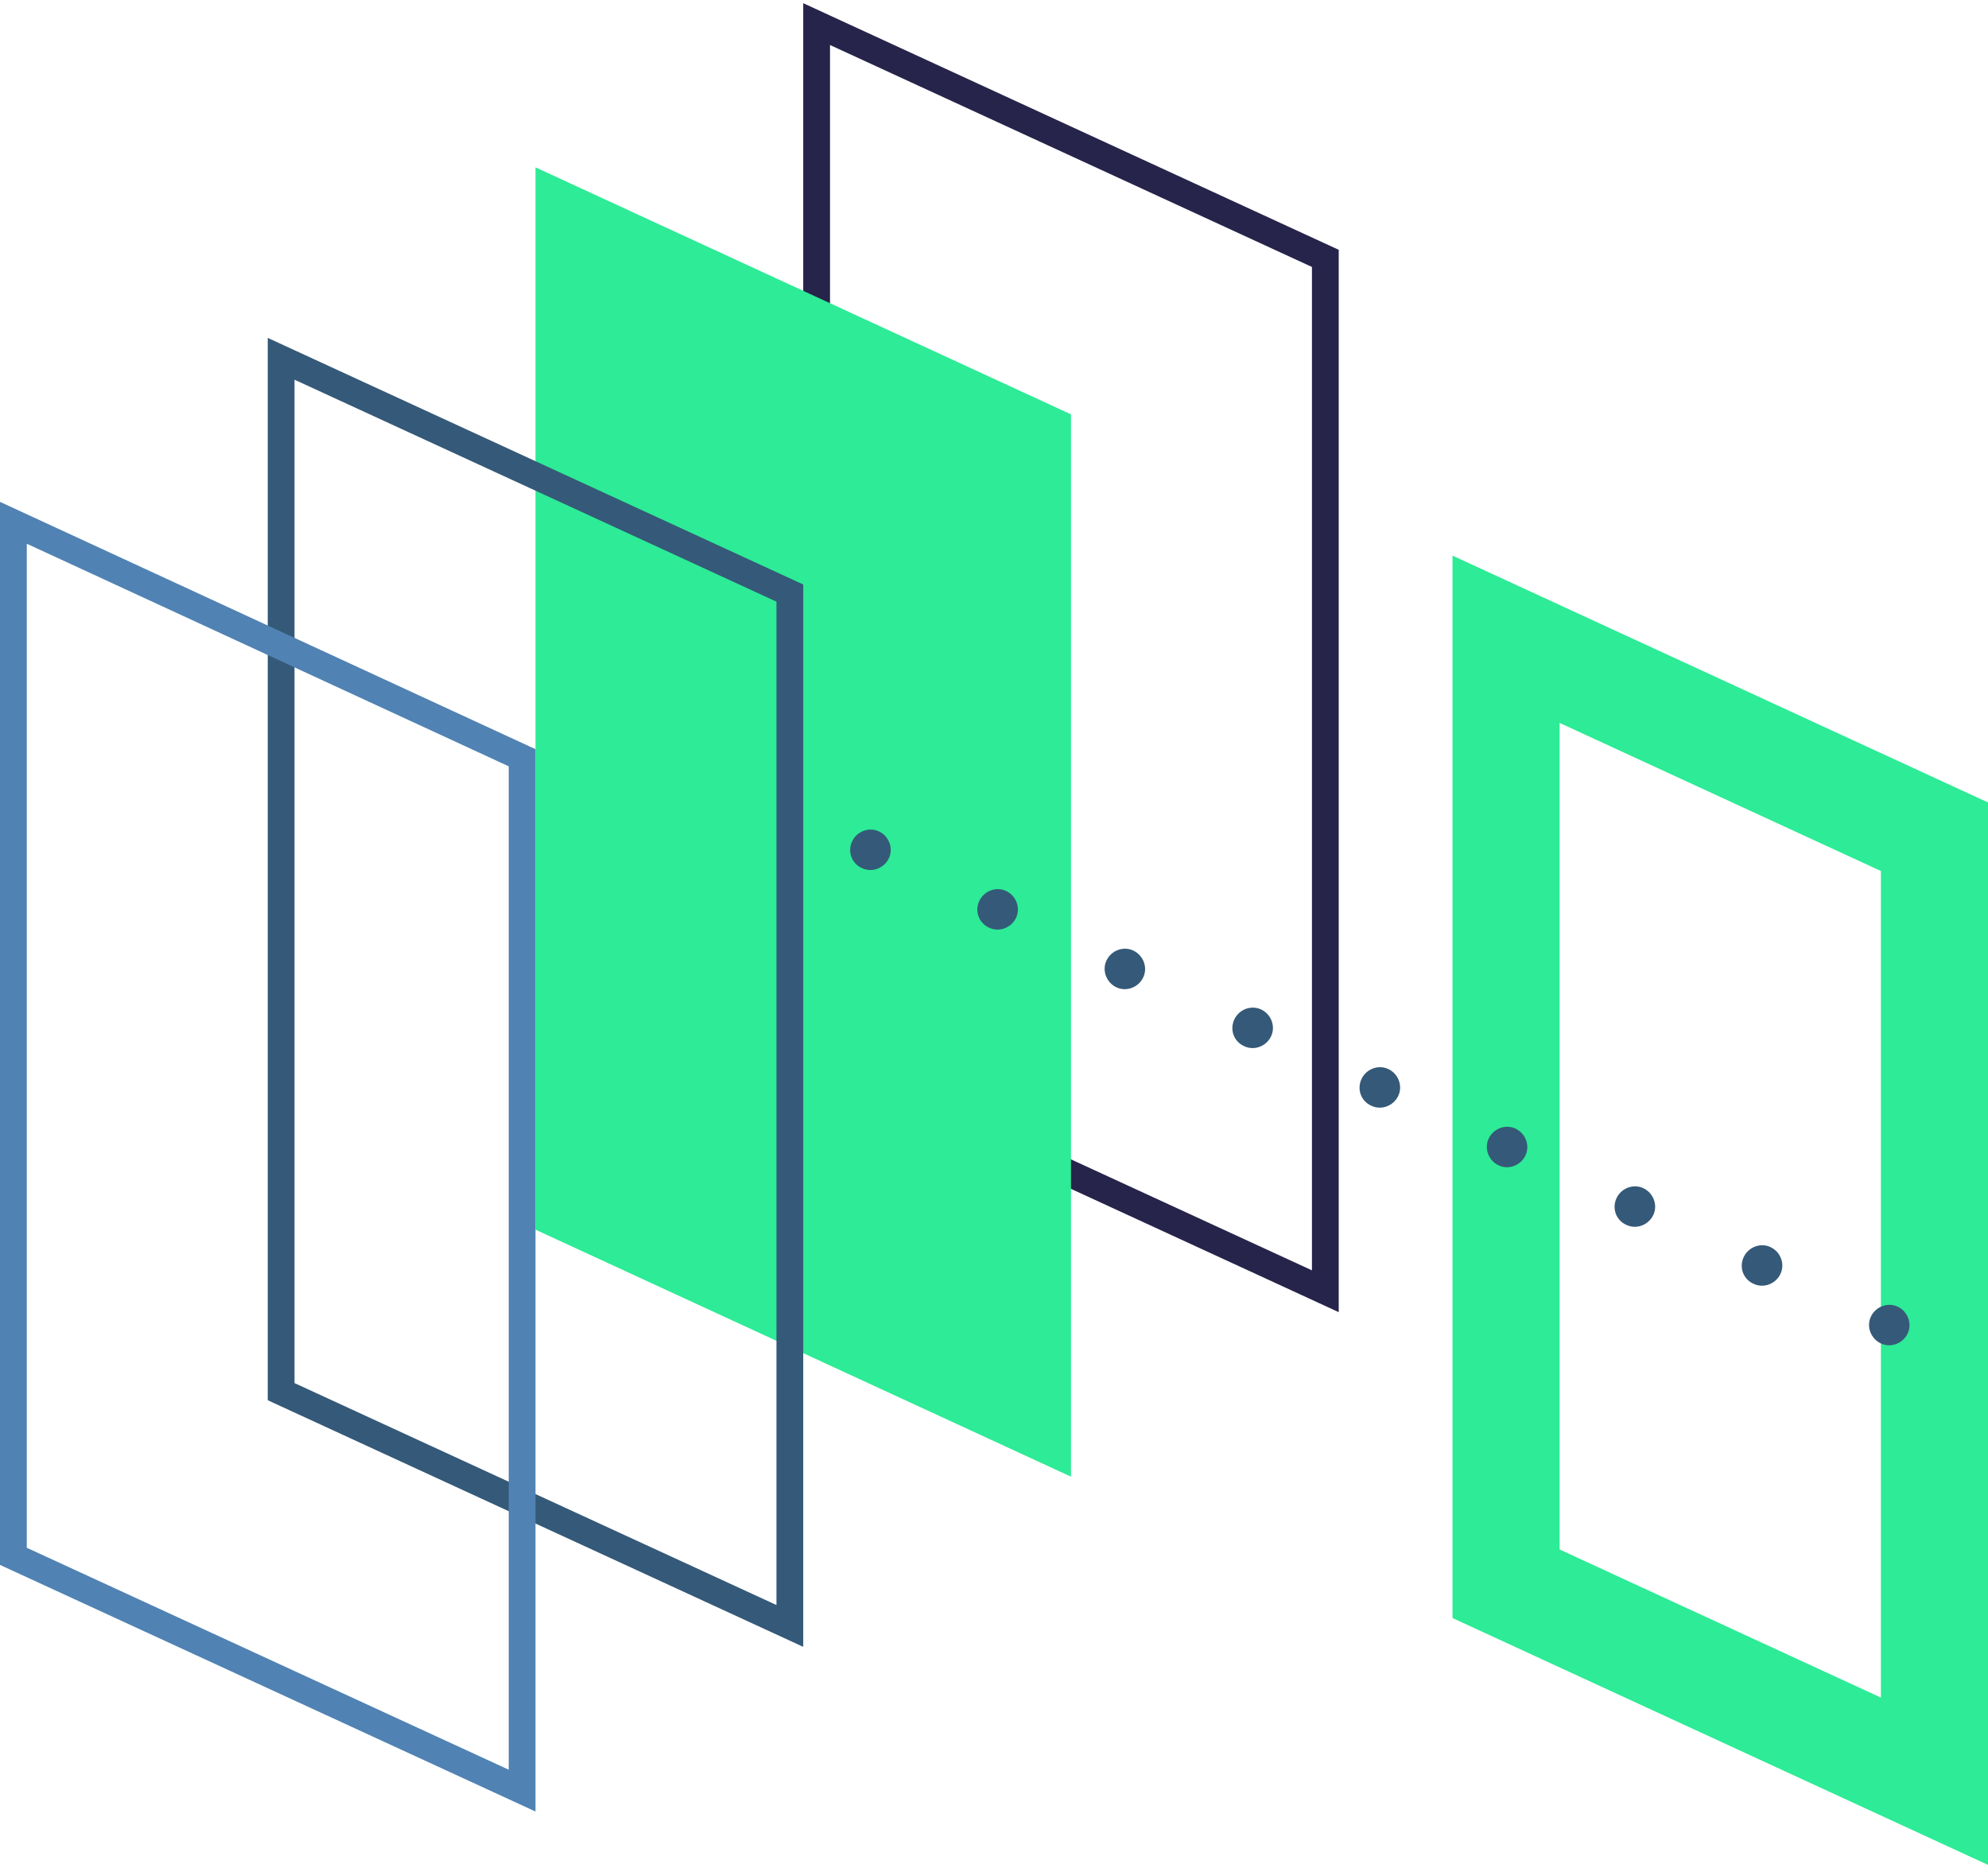
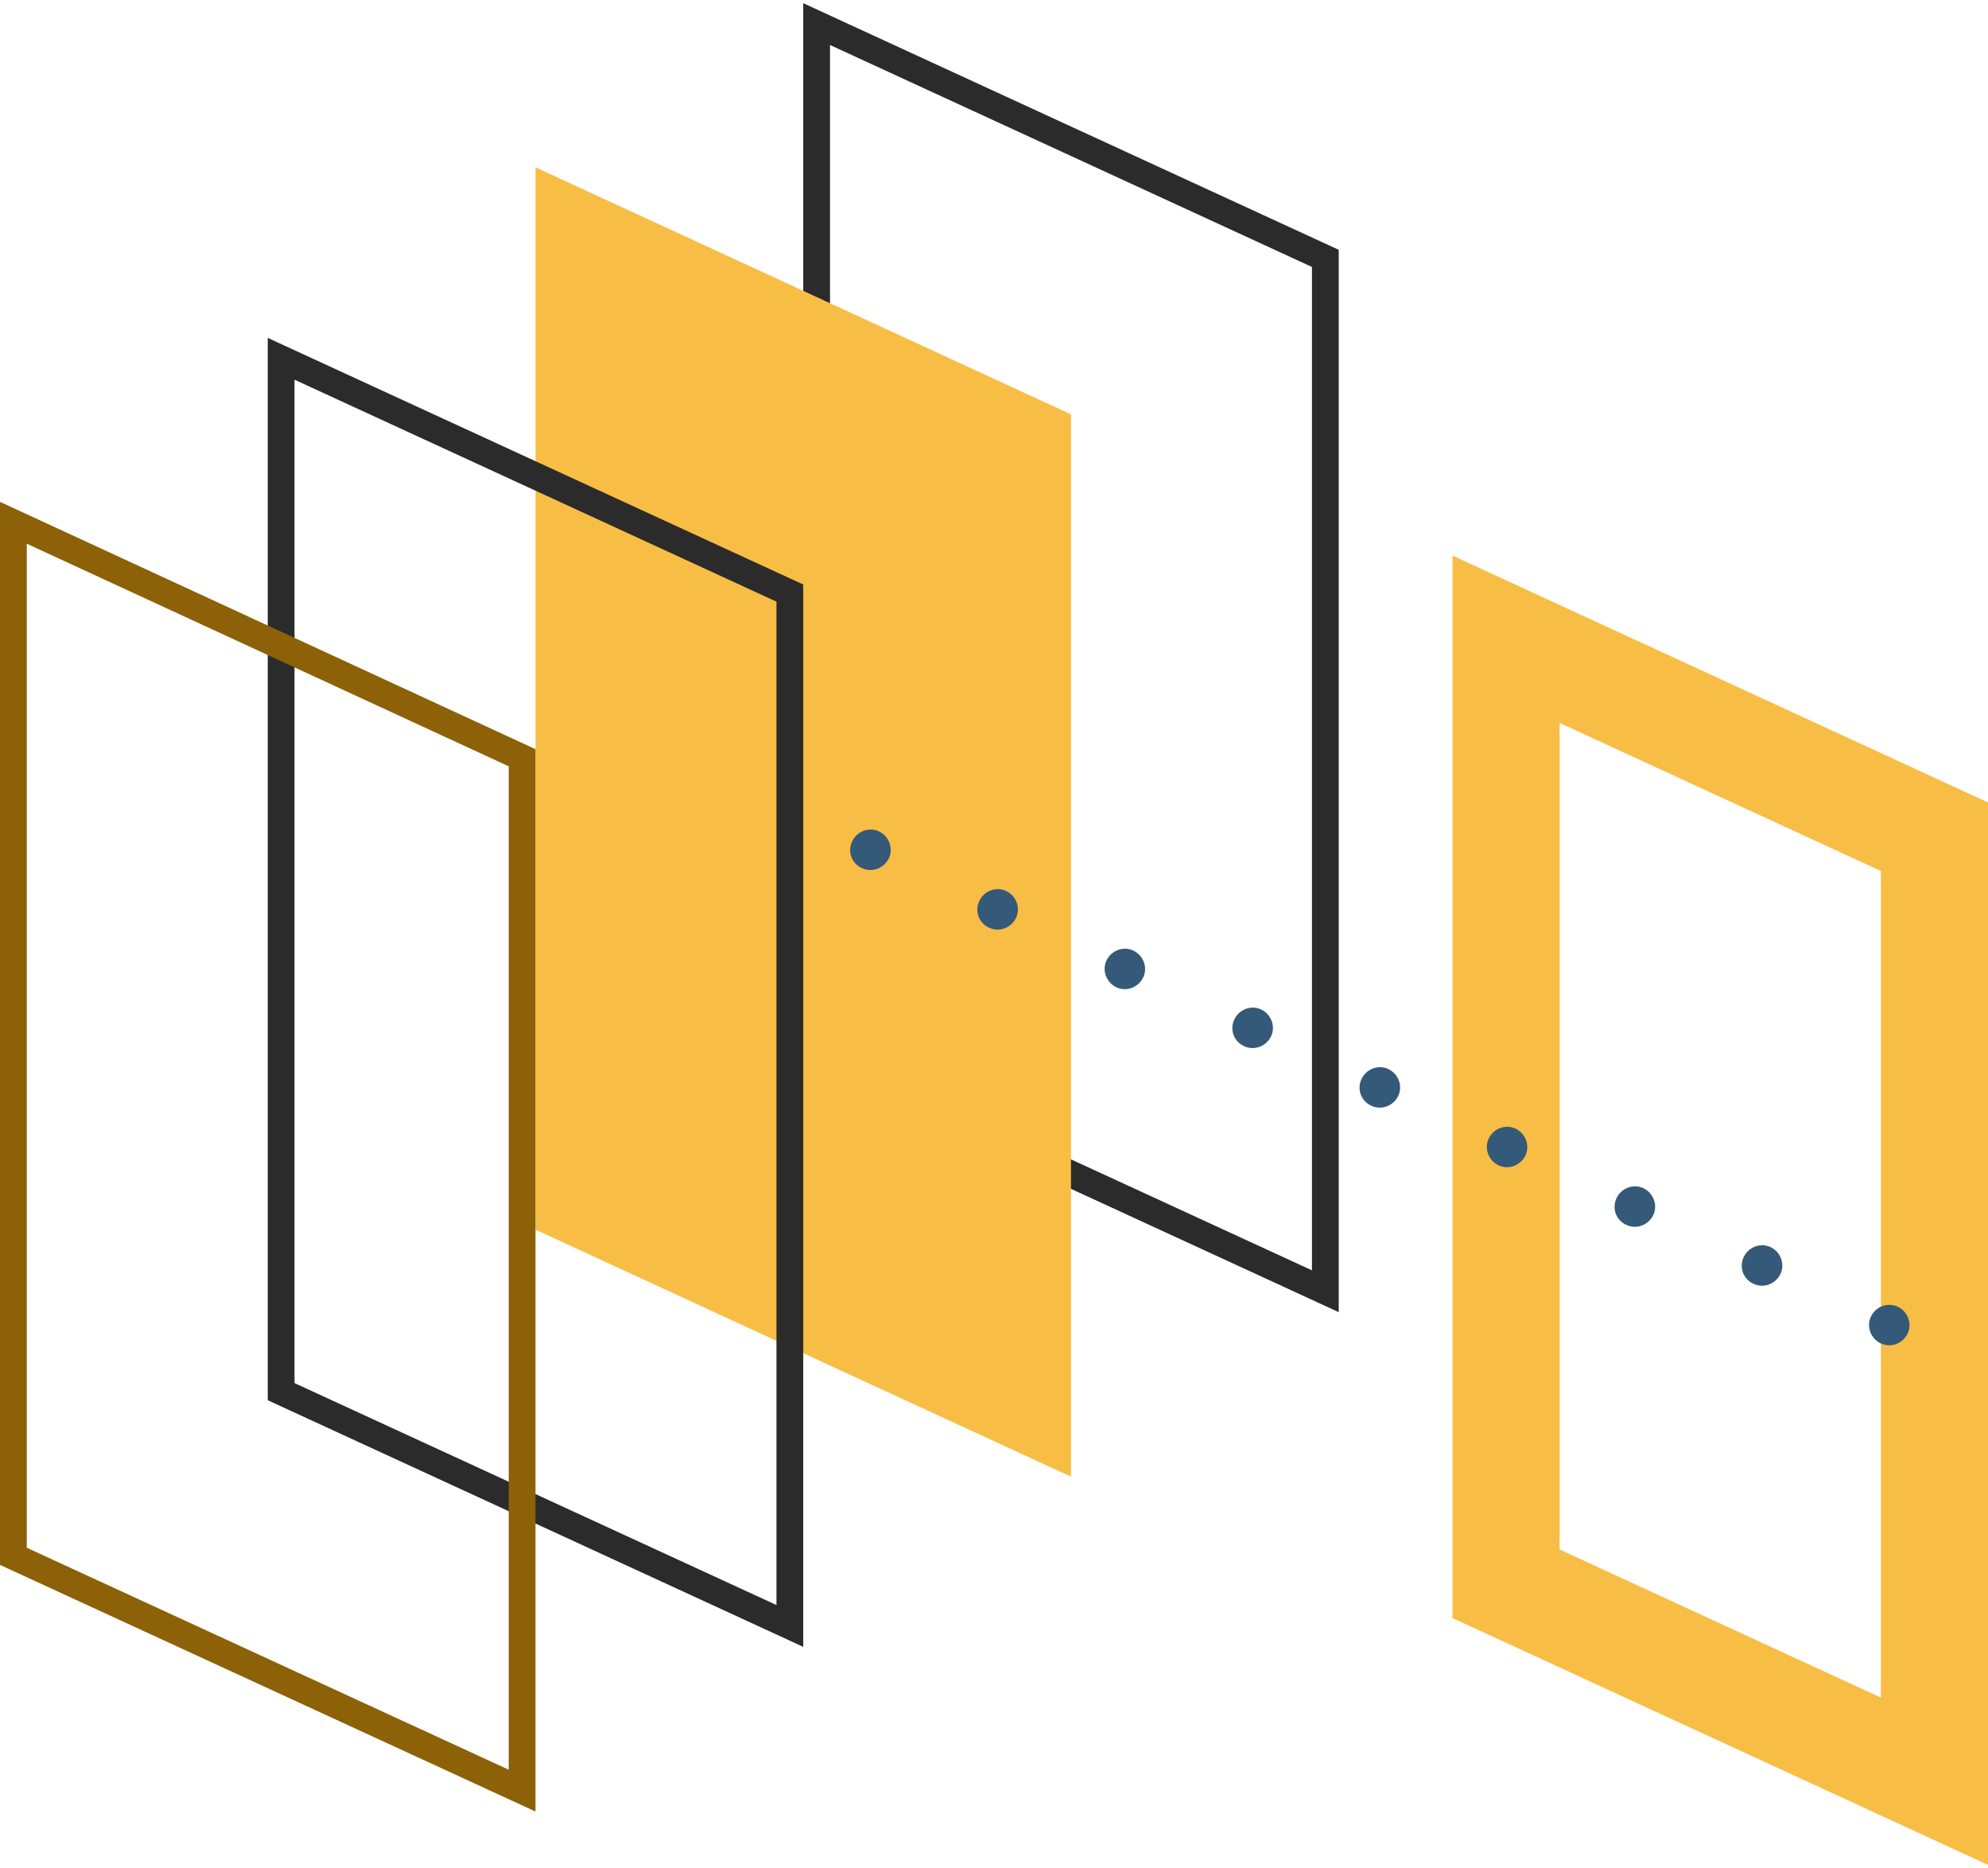
- <svg xmlns="http://www.w3.org/2000/svg" version="1.1" id="Layer_1" x="0px" y="0px" viewBox="0 0 297 279" style="enable-background:new 0 0 297 279;" xml:space="preserve">
+ <svg xmlns="http://www.w3.org/2000/svg" version="1.1" id="Layer_1" x="0px" y="0px" viewBox="-157 257 297 279" style="enable-background:new -157 257 297 279;" xml:space="preserve">
  <style type="text/css">
- 	.st0{fill:none;stroke:#26244A;stroke-width:4;}
- 	.st1{fill:#2DEB96;}
- 	.st2{fill:none;stroke:#2DEB96;stroke-width:16;}
- 	.st3{fill:none;stroke:#355978;stroke-width:4;}
- 	.st4{fill:none;stroke:#5082B3;stroke-width:4;}
- 	.st5{fill:#355978;}
+ 	.st0{fill:none;stroke:#2b2b2b;stroke-width:4;}
+ 	.st1{fill:#F8BD45;}
+ 	.st2{fill:none;stroke:#F8BD45;stroke-width:16;}
+ 	.st3{fill:none;stroke:#8D6108;stroke-width:4;}
+ 	.st4{fill:#355978;}
</style>
  <g id="Dskt_UI">
    <g id="Oikos_1366_UI_v2_menu2-Copy" transform="translate(-180, -3884)">
      <g id="Details" transform="translate(59, 2936)">
        <g id="Group-6" transform="translate(121, 948)">
-           <path id="Rectangle-8-Copy-5" class="st0" d="M198,38.6v154.3l-76-35V3.6L198,38.6z" />
-           <polygon id="Rectangle-8-Copy-6" class="st1" points="160,61.9 80,25 80,183.7 160,220.6     " />
-           <path id="Rectangle-8-Copy-9" class="st2" d="M289,125v141.1l-64-29.5V95.5L289,125z" />
-           <path id="Rectangle-8-Copy-7" class="st3" d="M118,88.6v154.3l-76-35V53.6L118,88.6z" />
-           <path id="Rectangle-8-Copy-8" class="st4" d="M78,113.2v154.3l-76-35V78.1L78,113.2z" />
+           <path id="Rectangle-8-Copy-5" class="st0" d="M41,295.6v154.3l-76-35V260.6L41,295.6z" />
+           <polygon id="Rectangle-8-Copy-6" class="st1" points="3,318.9 -77,282 -77,440.7 3,477.6     " />
+           <path id="Rectangle-8-Copy-9" class="st2" d="M132,382v141.1l-64-29.5V352.5L132,382z" />
+           <path id="Rectangle-8-Copy-7" class="st0" d="M-39,345.6v154.3l-76-35V310.6L-39,345.6z" />
+           <path id="Rectangle-8-Copy-8" class="st3" d="M-79,370.2v154.3l-76-35V335.1L-79,370.2z" />
        </g>
      </g>
    </g>
  </g>
-   <path id="Combined-Shape-Copy-9" class="st5" d="M203.4,161.2c0.7-1.5,2.5-2.2,4-1.5c1.5,0.7,2.2,2.5,1.5,4c-0.7,1.5-2.5,2.2-4,1.5  C203.3,164.5,202.7,162.7,203.4,161.2z M222.4,170.1c0.7-1.5,2.5-2.2,4-1.5c1.5,0.7,2.2,2.5,1.5,4s-2.5,2.2-4,1.5  C222.4,173.4,221.7,171.6,222.4,170.1z M127.3,125.7c0.7-1.5,2.5-2.2,4-1.5c1.5,0.7,2.2,2.5,1.5,4c-0.7,1.5-2.5,2.2-4,1.5  C127.2,129,126.6,127.2,127.3,125.7z M241.5,179c0.7-1.5,2.5-2.2,4-1.5c1.5,0.7,2.2,2.5,1.5,4c-0.7,1.5-2.5,2.2-4,1.5  C241.4,182.3,240.8,180.5,241.5,179z M146.3,134.6c0.7-1.5,2.5-2.2,4-1.5c1.5,0.7,2.2,2.5,1.5,4c-0.7,1.5-2.5,2.2-4,1.5  C146.2,137.9,145.6,136.1,146.3,134.6z M260.5,187.8c0.7-1.5,2.5-2.2,4-1.5c1.5,0.7,2.2,2.5,1.5,4c-0.7,1.5-2.5,2.2-4,1.5  C260.4,191.1,259.8,189.3,260.5,187.8z M165.3,143.5c0.7-1.5,2.5-2.2,4-1.5c1.5,0.7,2.2,2.5,1.5,4c-0.7,1.5-2.5,2.2-4,1.5  C165.3,146.8,164.6,145,165.3,143.5z M279.5,196.7c0.7-1.5,2.5-2.2,4-1.5c1.5,0.7,2.2,2.5,1.5,4c-0.7,1.5-2.5,2.2-4,1.5  C279.5,200,278.8,198.2,279.5,196.7z M184.4,152.3c0.7-1.5,2.5-2.2,4-1.5c1.5,0.7,2.2,2.5,1.5,4c-0.7,1.5-2.5,2.2-4,1.5  C184.3,155.6,183.7,153.8,184.4,152.3z" />
+   <path id="Combined-Shape-Copy-9" class="st4" d="M46.4,418.2c0.7-1.5,2.5-2.2,4-1.5c1.5,0.7,2.2,2.5,1.5,4s-2.5,2.2-4,1.5  C46.3,421.5,45.7,419.7,46.4,418.2z M65.4,427.1c0.7-1.5,2.5-2.2,4-1.5s2.2,2.5,1.5,4s-2.5,2.2-4,1.5  C65.4,430.4,64.7,428.6,65.4,427.1z M-29.7,382.7c0.7-1.5,2.5-2.2,4-1.5c1.5,0.7,2.2,2.5,1.5,4s-2.5,2.2-4,1.5  C-29.8,386-30.4,384.2-29.7,382.7z M84.5,436c0.7-1.5,2.5-2.2,4-1.5s2.2,2.5,1.5,4s-2.5,2.2-4,1.5C84.4,439.3,83.8,437.5,84.5,436z   M-10.7,391.6c0.7-1.5,2.5-2.2,4-1.5s2.2,2.5,1.5,4s-2.5,2.2-4,1.5C-10.8,394.9-11.4,393.1-10.7,391.6z M103.5,444.8  c0.7-1.5,2.5-2.2,4-1.5c1.5,0.7,2.2,2.5,1.5,4s-2.5,2.2-4,1.5C103.4,448.1,102.8,446.3,103.5,444.8z M8.3,400.5  c0.7-1.5,2.5-2.2,4-1.5s2.2,2.5,1.5,4s-2.5,2.2-4,1.5S7.6,402,8.3,400.5z M122.5,453.7c0.7-1.5,2.5-2.2,4-1.5c1.5,0.7,2.2,2.5,1.5,4  s-2.5,2.2-4,1.5C122.5,457,121.8,455.2,122.5,453.7z M27.4,409.3c0.7-1.5,2.5-2.2,4-1.5c1.5,0.7,2.2,2.5,1.5,4s-2.5,2.2-4,1.5  C27.3,412.6,26.7,410.8,27.4,409.3z" />
</svg>
